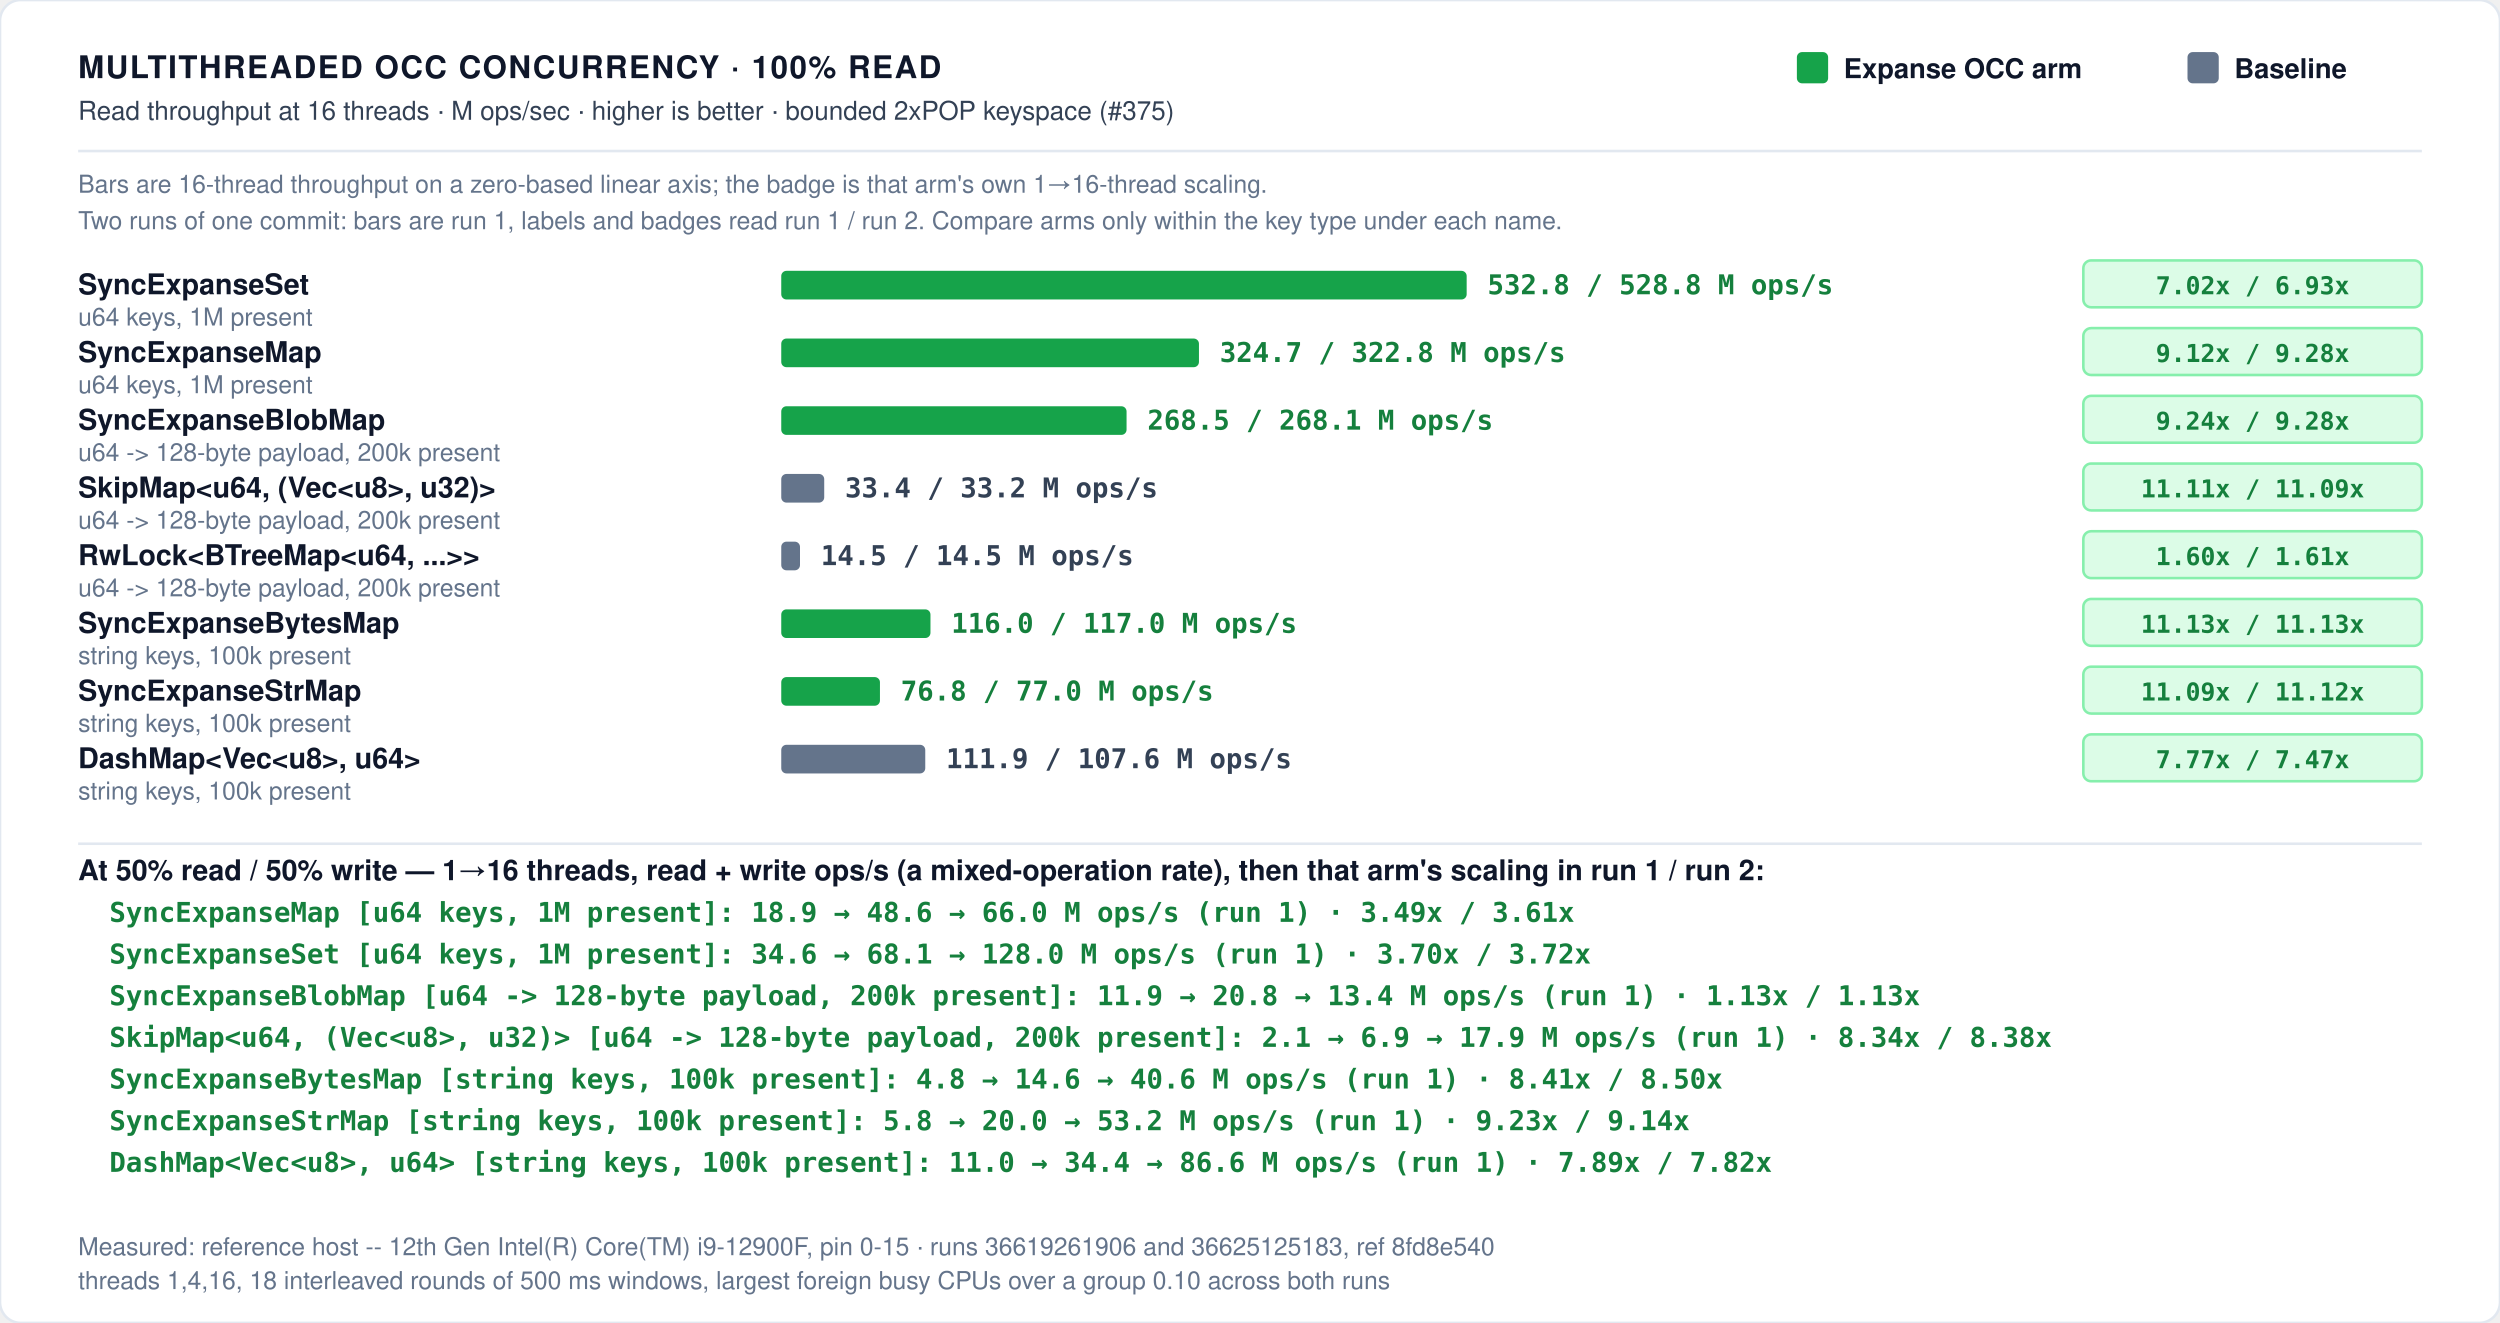
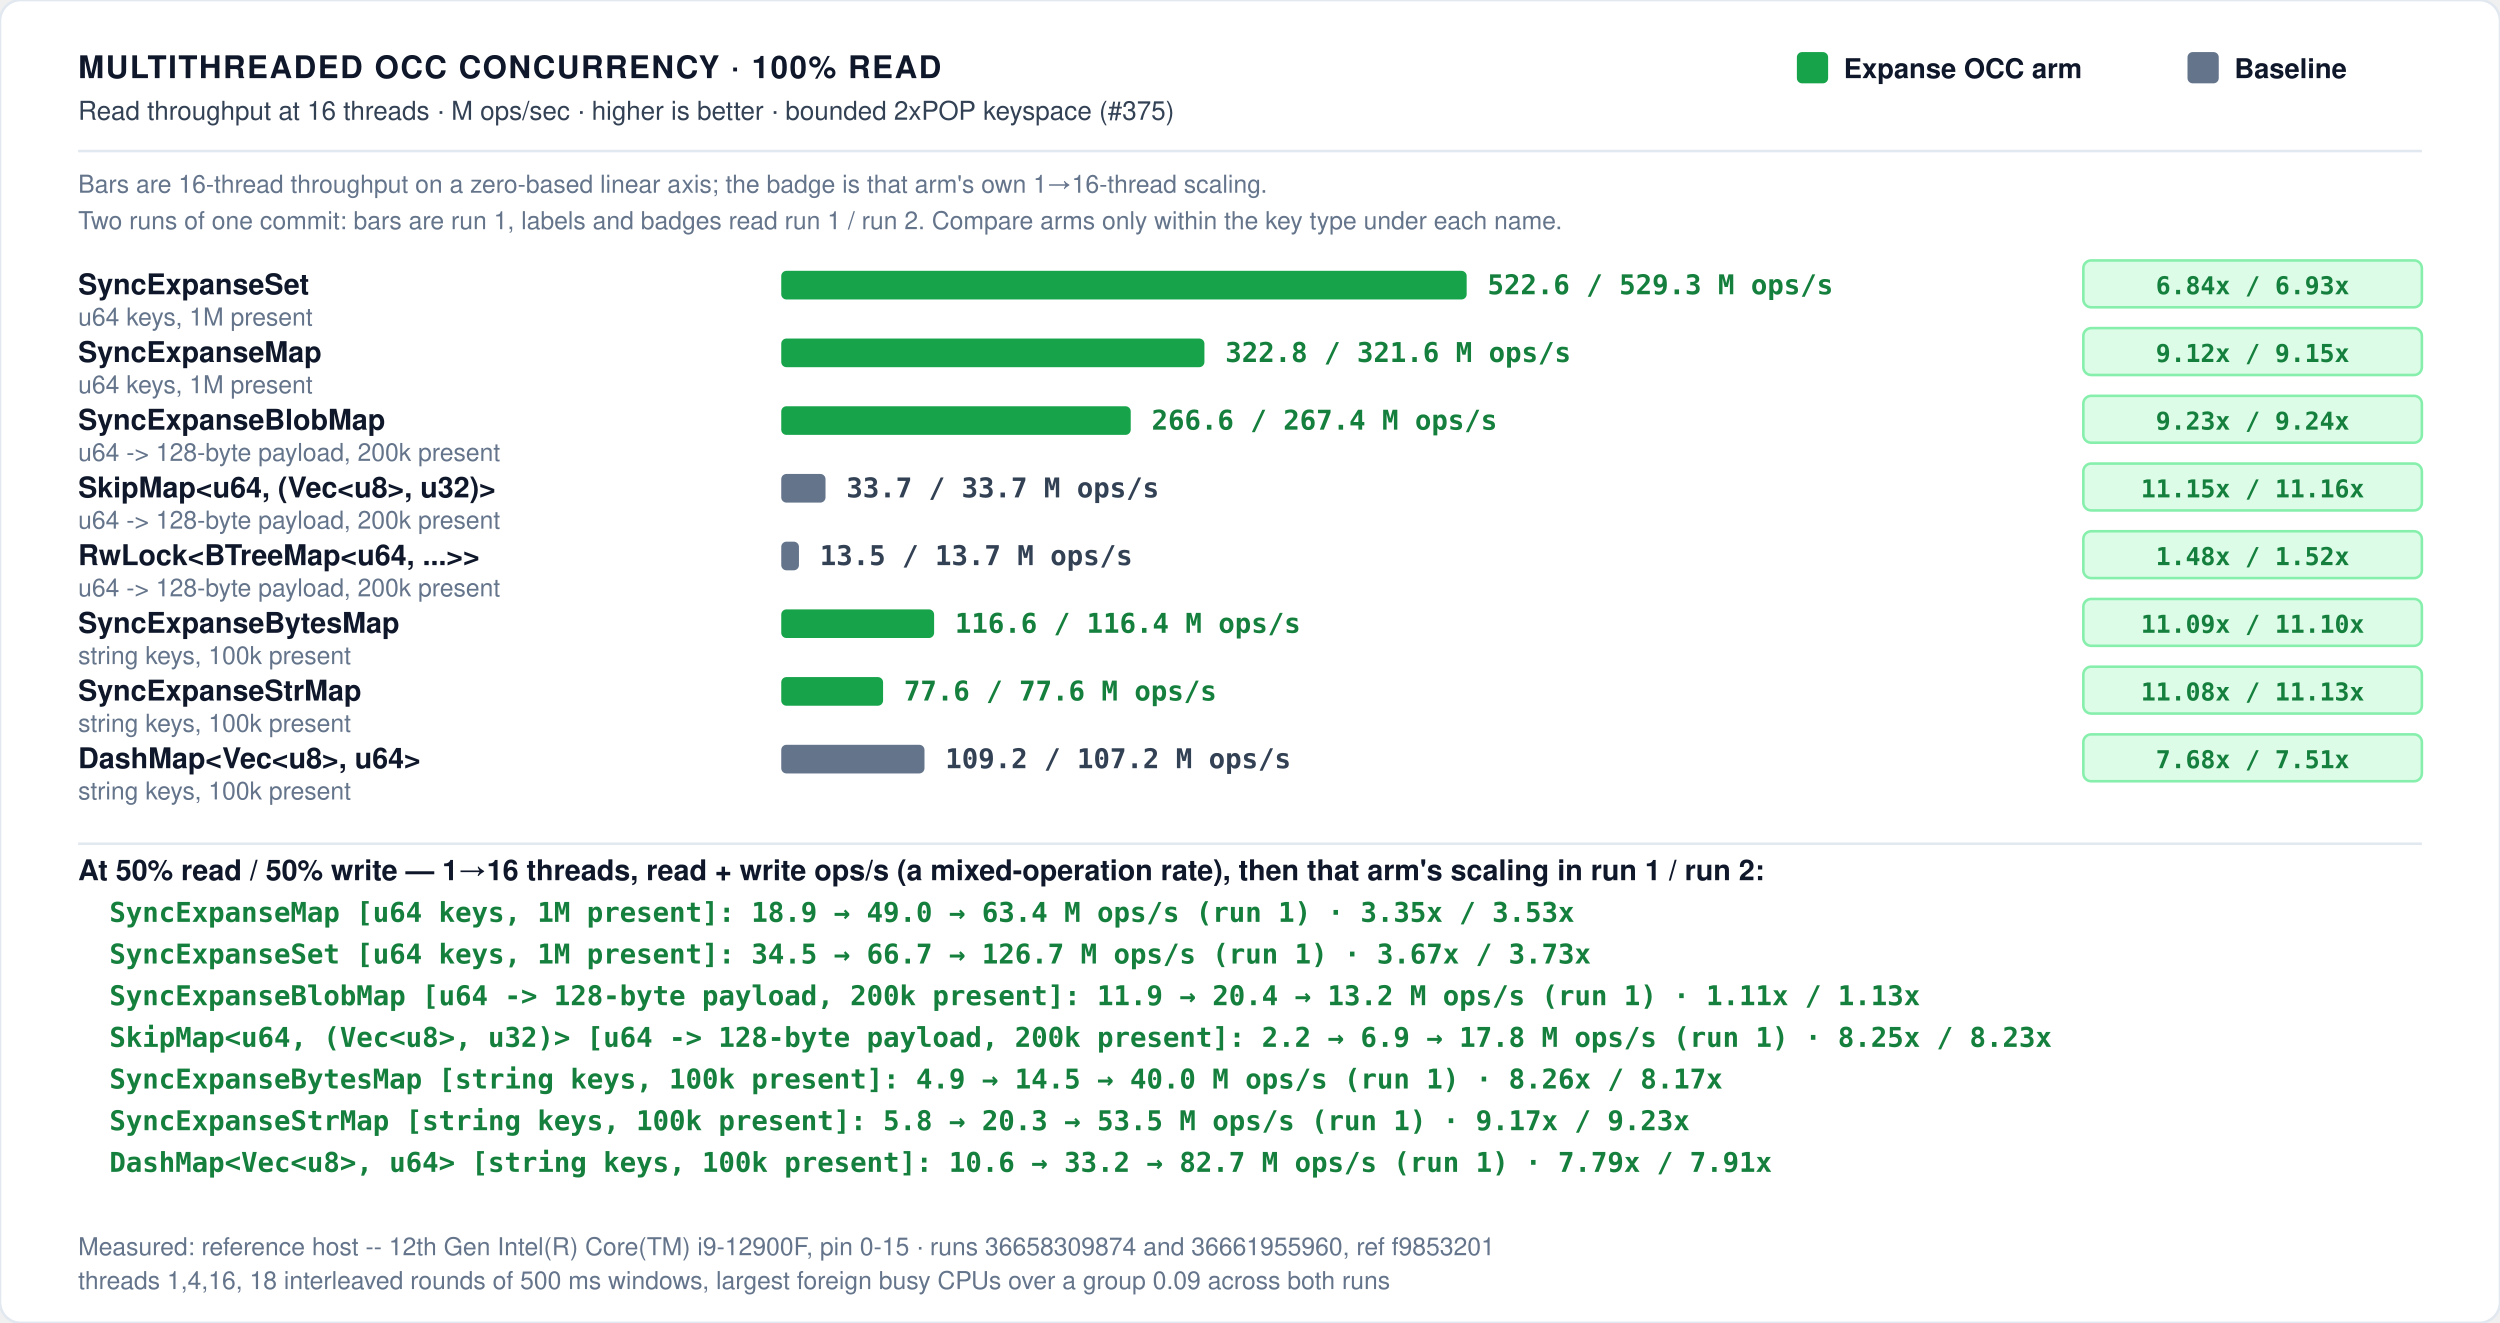
<svg xmlns="http://www.w3.org/2000/svg" role="img" viewBox="0 0 960 508" width="100%" height="100%">
  <defs>
    <style>
      /* Light theme by default for maximum contrast on the web. */
      .bg { fill: #ffffff; }
      .border { stroke: #e2e8f0; stroke-width: 1px; fill: none; }
      .grid { stroke: #f1f5f9; stroke-width: 1px; stroke-dasharray: 2,3; }
      .axis { stroke: #cbd5e1; stroke-width: 1.5px; }
      .divider { stroke: #e2e8f0; stroke-width: 1px; }

      .t-title { font-family: -apple-system, BlinkMacSystemFont, "Segoe UI", Helvetica, Arial, sans-serif; font-size: 12px; font-weight: 700; letter-spacing: 0.6px; fill: #0f172a; text-transform: uppercase; }
      .t-chart-title { font-family: -apple-system, BlinkMacSystemFont, "Segoe UI", Helvetica, Arial, sans-serif; font-size: 11.5px; font-weight: 700; letter-spacing: 0.6px; fill: #0f172a; text-transform: uppercase; }
      .t-sub { font-family: -apple-system, BlinkMacSystemFont, "Segoe UI", Helvetica, Arial, sans-serif; font-size: 10px; font-weight: 500; fill: #334155; }
      .t-note { font-family: -apple-system, BlinkMacSystemFont, "Segoe UI", Helvetica, Arial, sans-serif; font-size: 9.5px; font-weight: 500; fill: #64748b; }
      .t-unit { font-family: ui-monospace, SFMono-Regular, Menlo, monospace; font-size: 10px; font-weight: 600; fill: #475569; }
      .t-axis-label { font-family: ui-monospace, SFMono-Regular, Menlo, monospace; font-size: 10px; font-weight: 500; fill: #475569; }
      .t-bar-label { font-family: -apple-system, BlinkMacSystemFont, "Segoe UI", Helvetica, Arial, sans-serif; font-size: 11px; font-weight: 700; fill: #0f172a; }
      .t-legend { font-family: -apple-system, BlinkMacSystemFont, "Segoe UI", Helvetica, Arial, sans-serif; font-size: 10.5px; font-weight: 600; fill: #0f172a; }
      .t-win { fill: #15803d; font-weight: 700; }
      .t-loss { fill: #b45309; font-weight: 700; }

      .t-val-accent { font-family: ui-monospace, SFMono-Regular, Menlo, monospace; font-size: 11px; font-weight: 700; fill: #15803d; text-anchor: middle; }
      .t-val-blue { font-family: ui-monospace, SFMono-Regular, Menlo, monospace; font-size: 11px; font-weight: 600; fill: #2563eb; text-anchor: middle; }
      .t-val-muted { font-family: ui-monospace, SFMono-Regular, Menlo, monospace; font-size: 11px; font-weight: 600; fill: #334155; text-anchor: middle; }
      .t-row-accent { font-family: ui-monospace, SFMono-Regular, Menlo, monospace; font-size: 10.5px; font-weight: 700; fill: #15803d; }
      .t-row-muted { font-family: ui-monospace, SFMono-Regular, Menlo, monospace; font-size: 10.5px; font-weight: 600; fill: #334155; }

      .b-expanse { fill: #16a34a; }
      .b-expanse-alt { fill: #10b981; }
      .b-hash { fill: #2563eb; }
      .b-btree { fill: #64748b; }
      .b-skipmap { fill: #94a3b8; }
      .b-other { fill: #64748b; }

      .badge-win { fill: #dcfce7; stroke: #86efac; stroke-width: 1px; rx: 3px; }
      .badge-win-text { font-family: ui-monospace, SFMono-Regular, Menlo, monospace; font-size: 9.5px; font-weight: 700; fill: #15803d; text-anchor: middle; }
      .badge-loss { fill: #fef3c7; stroke: #fcd34d; stroke-width: 1px; rx: 3px; }
      .badge-loss-text { font-family: ui-monospace, SFMono-Regular, Menlo, monospace; font-size: 9.5px; font-weight: 700; fill: #b45309; text-anchor: middle; }

      @media (prefers-color-scheme: dark) {
        .bg { fill: #0d1117; }
        .border { stroke: #30363d; }
        .grid { stroke: #21262d; }
        .axis { stroke: #484f58; }
        .divider { stroke: #21262d; }
        .t-title { fill: #f0f6fc; }
        .t-chart-title { fill: #f0f6fc; }
        .t-sub { fill: #94a3b8; }
        .t-note { fill: #94a3b8; }
        .t-unit { fill: #94a3b8; }
        .t-axis-label { fill: #94a3b8; }
        .t-bar-label { fill: #f8fafc; }
        .t-legend { fill: #f8fafc; }
        .t-win { fill: #4ade80; }
        .t-loss { fill: #fcd34d; }
        .t-val-accent { fill: #4ade80; }
        .t-val-blue { fill: #38bdf8; }
        .t-val-muted { fill: #e2e8f0; }
        .t-row-accent { fill: #4ade80; }
        .t-row-muted { fill: #e2e8f0; }
        .b-expanse { fill: #22c55e; }
        .b-expanse-alt { fill: #34d399; }
        .b-hash { fill: #3b82f6; }
        .b-btree { fill: #64748b; }
        .b-skipmap { fill: #475569; }
        .b-other { fill: #64748b; }
        .badge-win { fill: #064e3b; stroke: #059669; }
        .badge-win-text { fill: #6ee7b7; }
        .badge-loss { fill: #451a03; stroke: #d97706; }
        .badge-loss-text { fill: #fcd34d; }
      }

      :root[data-theme="dark"] .bg, [data-theme="dark"] .bg { fill: #0d1117; }
      :root[data-theme="dark"] .border, [data-theme="dark"] .border { stroke: #30363d; }
      :root[data-theme="dark"] .grid, [data-theme="dark"] .grid { stroke: #21262d; }
      :root[data-theme="dark"] .axis, [data-theme="dark"] .axis { stroke: #484f58; }
      :root[data-theme="dark"] .divider, [data-theme="dark"] .divider { stroke: #21262d; }
      :root[data-theme="dark"] .t-title, [data-theme="dark"] .t-title { fill: #f0f6fc; }
      :root[data-theme="dark"] .t-chart-title, [data-theme="dark"] .t-chart-title { fill: #f0f6fc; }
      :root[data-theme="dark"] .t-sub, [data-theme="dark"] .t-sub { fill: #94a3b8; }
      :root[data-theme="dark"] .t-note, [data-theme="dark"] .t-note { fill: #94a3b8; }
      :root[data-theme="dark"] .t-unit, [data-theme="dark"] .t-unit { fill: #94a3b8; }
      :root[data-theme="dark"] .t-axis-label, [data-theme="dark"] .t-axis-label { fill: #94a3b8; }
      :root[data-theme="dark"] .t-bar-label, [data-theme="dark"] .t-bar-label { fill: #f8fafc; }
      :root[data-theme="dark"] .t-legend, [data-theme="dark"] .t-legend { fill: #f8fafc; }
      :root[data-theme="dark"] .t-win, [data-theme="dark"] .t-win { fill: #4ade80; }
      :root[data-theme="dark"] .t-loss, [data-theme="dark"] .t-loss { fill: #fcd34d; }
      :root[data-theme="dark"] .t-val-accent, [data-theme="dark"] .t-val-accent { fill: #4ade80; }
      :root[data-theme="dark"] .t-val-blue, [data-theme="dark"] .t-val-blue { fill: #38bdf8; }
      :root[data-theme="dark"] .t-val-muted, [data-theme="dark"] .t-val-muted { fill: #e2e8f0; }
      :root[data-theme="dark"] .t-row-accent, [data-theme="dark"] .t-row-accent { fill: #4ade80; }
      :root[data-theme="dark"] .t-row-muted, [data-theme="dark"] .t-row-muted { fill: #e2e8f0; }
      :root[data-theme="dark"] .b-expanse, [data-theme="dark"] .b-expanse { fill: #22c55e; }
      :root[data-theme="dark"] .b-expanse-alt, [data-theme="dark"] .b-expanse-alt { fill: #34d399; }
      :root[data-theme="dark"] .b-hash, [data-theme="dark"] .b-hash { fill: #3b82f6; }
      :root[data-theme="dark"] .b-btree, [data-theme="dark"] .b-btree { fill: #64748b; }
      :root[data-theme="dark"] .b-skipmap, [data-theme="dark"] .b-skipmap { fill: #475569; }
      :root[data-theme="dark"] .b-other, [data-theme="dark"] .b-other { fill: #64748b; }
      :root[data-theme="dark"] .badge-win, [data-theme="dark"] .badge-win { fill: #064e3b; stroke: #059669; }
      :root[data-theme="dark"] .badge-win-text, [data-theme="dark"] .badge-win-text { fill: #6ee7b7; }
      :root[data-theme="dark"] .badge-loss, [data-theme="dark"] .badge-loss { fill: #451a03; stroke: #d97706; }
      :root[data-theme="dark"] .badge-loss-text, [data-theme="dark"] .badge-loss-text { fill: #fcd34d; }
    </style>
  </defs>
  <rect width="100%" height="100%" class="bg" rx="8" />
  <rect width="100%" height="100%" class="border" rx="8" />
  <text x="30" y="30" class="t-title">MULTITHREADED OCC CONCURRENCY · 100% READ</text>
  <text x="30" y="46" class="t-sub">Read throughput at 16 threads · M ops/sec · higher is better · bounded 2xPOP keyspace (#375)</text>
  <g transform="translate(690, 20)">
    <rect x="0" y="0" width="12" height="12" rx="2" class="b-expanse" />
    <text x="18" y="10" class="t-legend">Expanse OCC arm</text>
    <rect x="150" y="0" width="12" height="12" rx="2" class="b-other" />
    <text x="168" y="10" class="t-legend">Baseline</text>
  </g>
  <line x1="30" y1="58" x2="930" y2="58" class="divider" />
  <text x="30" y="74" class="t-note">Bars are 16-thread throughput on a zero-based linear axis; the badge is that arm's own 1→16-thread scaling.</text>
  <text x="30" y="88" class="t-note">Two runs of one commit: bars are run 1, labels and badges read run 1 / run 2. Compare arms only within the key type under each name.</text>
  <text x="30" y="113" class="t-bar-label">SyncExpanseSet</text>
  <rect x="300.0" y="104" width="263.2" height="11" rx="2" class="b-expanse" />
-   <text x="571.2" y="113" class="t-row-accent">532.8 / 528.8 M ops/s</text>
+   <text x="571.2" y="113" class="t-row-accent">522.6 / 529.3 M ops/s</text>
  <rect x="800" y="100" width="130" height="18" class="badge-win" />
-   <text x="865.0" y="113" class="badge-win-text">7.02x / 6.93x</text>
+   <text x="865.0" y="113" class="badge-win-text">6.84x / 6.93x</text>
  <text x="30" y="125" class="t-note">u64 keys, 1M present</text>
  <text x="30" y="139" class="t-bar-label">SyncExpanseMap</text>
-   <rect x="300.0" y="130" width="160.4" height="11" rx="2" class="b-expanse" />
-   <text x="468.4" y="139" class="t-row-accent">324.7 / 322.8 M ops/s</text>
+   <rect x="300.0" y="130" width="162.5" height="11" rx="2" class="b-expanse" />
+   <text x="470.5" y="139" class="t-row-accent">322.8 / 321.6 M ops/s</text>
  <rect x="800" y="126" width="130" height="18" class="badge-win" />
-   <text x="865.0" y="139" class="badge-win-text">9.12x / 9.28x</text>
+   <text x="865.0" y="139" class="badge-win-text">9.12x / 9.15x</text>
  <text x="30" y="151" class="t-note">u64 keys, 1M present</text>
  <text x="30" y="165" class="t-bar-label">SyncExpanseBlobMap</text>
-   <rect x="300.0" y="156" width="132.6" height="11" rx="2" class="b-expanse" />
-   <text x="440.6" y="165" class="t-row-accent">268.5 / 268.1 M ops/s</text>
+   <rect x="300.0" y="156" width="134.2" height="11" rx="2" class="b-expanse" />
+   <text x="442.2" y="165" class="t-row-accent">266.6 / 267.4 M ops/s</text>
  <rect x="800" y="152" width="130" height="18" class="badge-win" />
-   <text x="865.0" y="165" class="badge-win-text">9.24x / 9.28x</text>
+   <text x="865.0" y="165" class="badge-win-text">9.23x / 9.24x</text>
  <text x="30" y="177" class="t-note">u64 -&gt; 128-byte payload, 200k present</text>
  <text x="30" y="191" class="t-bar-label">SkipMap&lt;u64, (Vec&lt;u8&gt;, u32)&gt;</text>
-   <rect x="300.0" y="182" width="16.5" height="11" rx="2" class="b-other" />
-   <text x="324.5" y="191" class="t-row-muted">33.4 / 33.2 M ops/s</text>
+   <rect x="300.0" y="182" width="17.0" height="11" rx="2" class="b-other" />
+   <text x="325.0" y="191" class="t-row-muted">33.7 / 33.7 M ops/s</text>
  <rect x="800" y="178" width="130" height="18" class="badge-win" />
-   <text x="865.0" y="191" class="badge-win-text">11.11x / 11.09x</text>
+   <text x="865.0" y="191" class="badge-win-text">11.15x / 11.16x</text>
  <text x="30" y="203" class="t-note">u64 -&gt; 128-byte payload, 200k present</text>
  <text x="30" y="217" class="t-bar-label">RwLock&lt;BTreeMap&lt;u64, ...&gt;&gt;</text>
-   <rect x="300.0" y="208" width="7.2" height="11" rx="2" class="b-other" />
-   <text x="315.2" y="217" class="t-row-muted">14.5 / 14.5 M ops/s</text>
+   <rect x="300.0" y="208" width="6.8" height="11" rx="2" class="b-other" />
+   <text x="314.8" y="217" class="t-row-muted">13.5 / 13.7 M ops/s</text>
  <rect x="800" y="204" width="130" height="18" class="badge-win" />
-   <text x="865.0" y="217" class="badge-win-text">1.60x / 1.61x</text>
+   <text x="865.0" y="217" class="badge-win-text">1.48x / 1.52x</text>
  <text x="30" y="229" class="t-note">u64 -&gt; 128-byte payload, 200k present</text>
  <text x="30" y="243" class="t-bar-label">SyncExpanseBytesMap</text>
-   <rect x="300.0" y="234" width="57.3" height="11" rx="2" class="b-expanse" />
-   <text x="365.3" y="243" class="t-row-accent">116.0 / 117.0 M ops/s</text>
+   <rect x="300.0" y="234" width="58.7" height="11" rx="2" class="b-expanse" />
+   <text x="366.7" y="243" class="t-row-accent">116.6 / 116.4 M ops/s</text>
  <rect x="800" y="230" width="130" height="18" class="badge-win" />
-   <text x="865.0" y="243" class="badge-win-text">11.13x / 11.13x</text>
+   <text x="865.0" y="243" class="badge-win-text">11.09x / 11.10x</text>
  <text x="30" y="255" class="t-note">string keys, 100k present</text>
  <text x="30" y="269" class="t-bar-label">SyncExpanseStrMap</text>
-   <rect x="300.0" y="260" width="37.9" height="11" rx="2" class="b-expanse" />
-   <text x="345.9" y="269" class="t-row-accent">76.8 / 77.0 M ops/s</text>
+   <rect x="300.0" y="260" width="39.1" height="11" rx="2" class="b-expanse" />
+   <text x="347.1" y="269" class="t-row-accent">77.6 / 77.6 M ops/s</text>
  <rect x="800" y="256" width="130" height="18" class="badge-win" />
-   <text x="865.0" y="269" class="badge-win-text">11.09x / 11.12x</text>
+   <text x="865.0" y="269" class="badge-win-text">11.08x / 11.13x</text>
  <text x="30" y="281" class="t-note">string keys, 100k present</text>
  <text x="30" y="295" class="t-bar-label">DashMap&lt;Vec&lt;u8&gt;, u64&gt;</text>
-   <rect x="300.0" y="286" width="55.3" height="11" rx="2" class="b-other" />
-   <text x="363.3" y="295" class="t-row-muted">111.9 / 107.6 M ops/s</text>
+   <rect x="300.0" y="286" width="55.0" height="11" rx="2" class="b-other" />
+   <text x="363.0" y="295" class="t-row-muted">109.2 / 107.2 M ops/s</text>
  <rect x="800" y="282" width="130" height="18" class="badge-win" />
-   <text x="865.0" y="295" class="badge-win-text">7.77x / 7.47x</text>
+   <text x="865.0" y="295" class="badge-win-text">7.68x / 7.51x</text>
  <text x="30" y="307" class="t-note">string keys, 100k present</text>
  <line x1="30" y1="324" x2="930" y2="324" class="divider" />
  <text x="30" y="338" class="t-bar-label">At 50% read / 50% write — 1→16 threads, read + write ops/s (a mixed-operation rate), then that arm's scaling in run 1 / run 2:</text>
-   <text x="42" y="354" class="t-row-accent">SyncExpanseMap [u64 keys, 1M present]: 18.9 → 48.6 → 66.0 M ops/s (run 1) · 3.49x / 3.61x</text>
-   <text x="42" y="370" class="t-row-accent">SyncExpanseSet [u64 keys, 1M present]: 34.6 → 68.1 → 128.0 M ops/s (run 1) · 3.70x / 3.72x</text>
-   <text x="42" y="386" class="t-row-accent">SyncExpanseBlobMap [u64 -&gt; 128-byte payload, 200k present]: 11.9 → 20.8 → 13.4 M ops/s (run 1) · 1.13x / 1.13x</text>
-   <text x="42" y="402" class="t-row-accent">SkipMap&lt;u64, (Vec&lt;u8&gt;, u32)&gt; [u64 -&gt; 128-byte payload, 200k present]: 2.1 → 6.9 → 17.9 M ops/s (run 1) · 8.34x / 8.38x</text>
-   <text x="42" y="418" class="t-row-accent">SyncExpanseBytesMap [string keys, 100k present]: 4.8 → 14.6 → 40.6 M ops/s (run 1) · 8.41x / 8.50x</text>
-   <text x="42" y="434" class="t-row-accent">SyncExpanseStrMap [string keys, 100k present]: 5.8 → 20.0 → 53.2 M ops/s (run 1) · 9.23x / 9.14x</text>
-   <text x="42" y="450" class="t-row-accent">DashMap&lt;Vec&lt;u8&gt;, u64&gt; [string keys, 100k present]: 11.0 → 34.4 → 86.6 M ops/s (run 1) · 7.89x / 7.82x</text>
-   <text x="30" y="482" class="t-note">Measured: reference host -- 12th Gen Intel(R) Core(TM) i9-12900F, pin 0-15 · runs 36619261906 and 36625125183, ref 8fd8e540</text>
-   <text x="30" y="495" class="t-note">threads 1,4,16, 18 interleaved rounds of 500 ms windows, largest foreign busy CPUs over a group 0.10 across both runs</text>
+   <text x="42" y="354" class="t-row-accent">SyncExpanseMap [u64 keys, 1M present]: 18.9 → 49.0 → 63.4 M ops/s (run 1) · 3.35x / 3.53x</text>
+   <text x="42" y="370" class="t-row-accent">SyncExpanseSet [u64 keys, 1M present]: 34.5 → 66.7 → 126.7 M ops/s (run 1) · 3.67x / 3.73x</text>
+   <text x="42" y="386" class="t-row-accent">SyncExpanseBlobMap [u64 -&gt; 128-byte payload, 200k present]: 11.9 → 20.4 → 13.2 M ops/s (run 1) · 1.11x / 1.13x</text>
+   <text x="42" y="402" class="t-row-accent">SkipMap&lt;u64, (Vec&lt;u8&gt;, u32)&gt; [u64 -&gt; 128-byte payload, 200k present]: 2.2 → 6.9 → 17.8 M ops/s (run 1) · 8.25x / 8.23x</text>
+   <text x="42" y="418" class="t-row-accent">SyncExpanseBytesMap [string keys, 100k present]: 4.9 → 14.5 → 40.0 M ops/s (run 1) · 8.26x / 8.17x</text>
+   <text x="42" y="434" class="t-row-accent">SyncExpanseStrMap [string keys, 100k present]: 5.8 → 20.3 → 53.5 M ops/s (run 1) · 9.17x / 9.23x</text>
+   <text x="42" y="450" class="t-row-accent">DashMap&lt;Vec&lt;u8&gt;, u64&gt; [string keys, 100k present]: 10.6 → 33.2 → 82.7 M ops/s (run 1) · 7.79x / 7.91x</text>
+   <text x="30" y="482" class="t-note">Measured: reference host -- 12th Gen Intel(R) Core(TM) i9-12900F, pin 0-15 · runs 36658309874 and 36661955960, ref f9853201</text>
+   <text x="30" y="495" class="t-note">threads 1,4,16, 18 interleaved rounds of 500 ms windows, largest foreign busy CPUs over a group 0.09 across both runs</text>
</svg>
